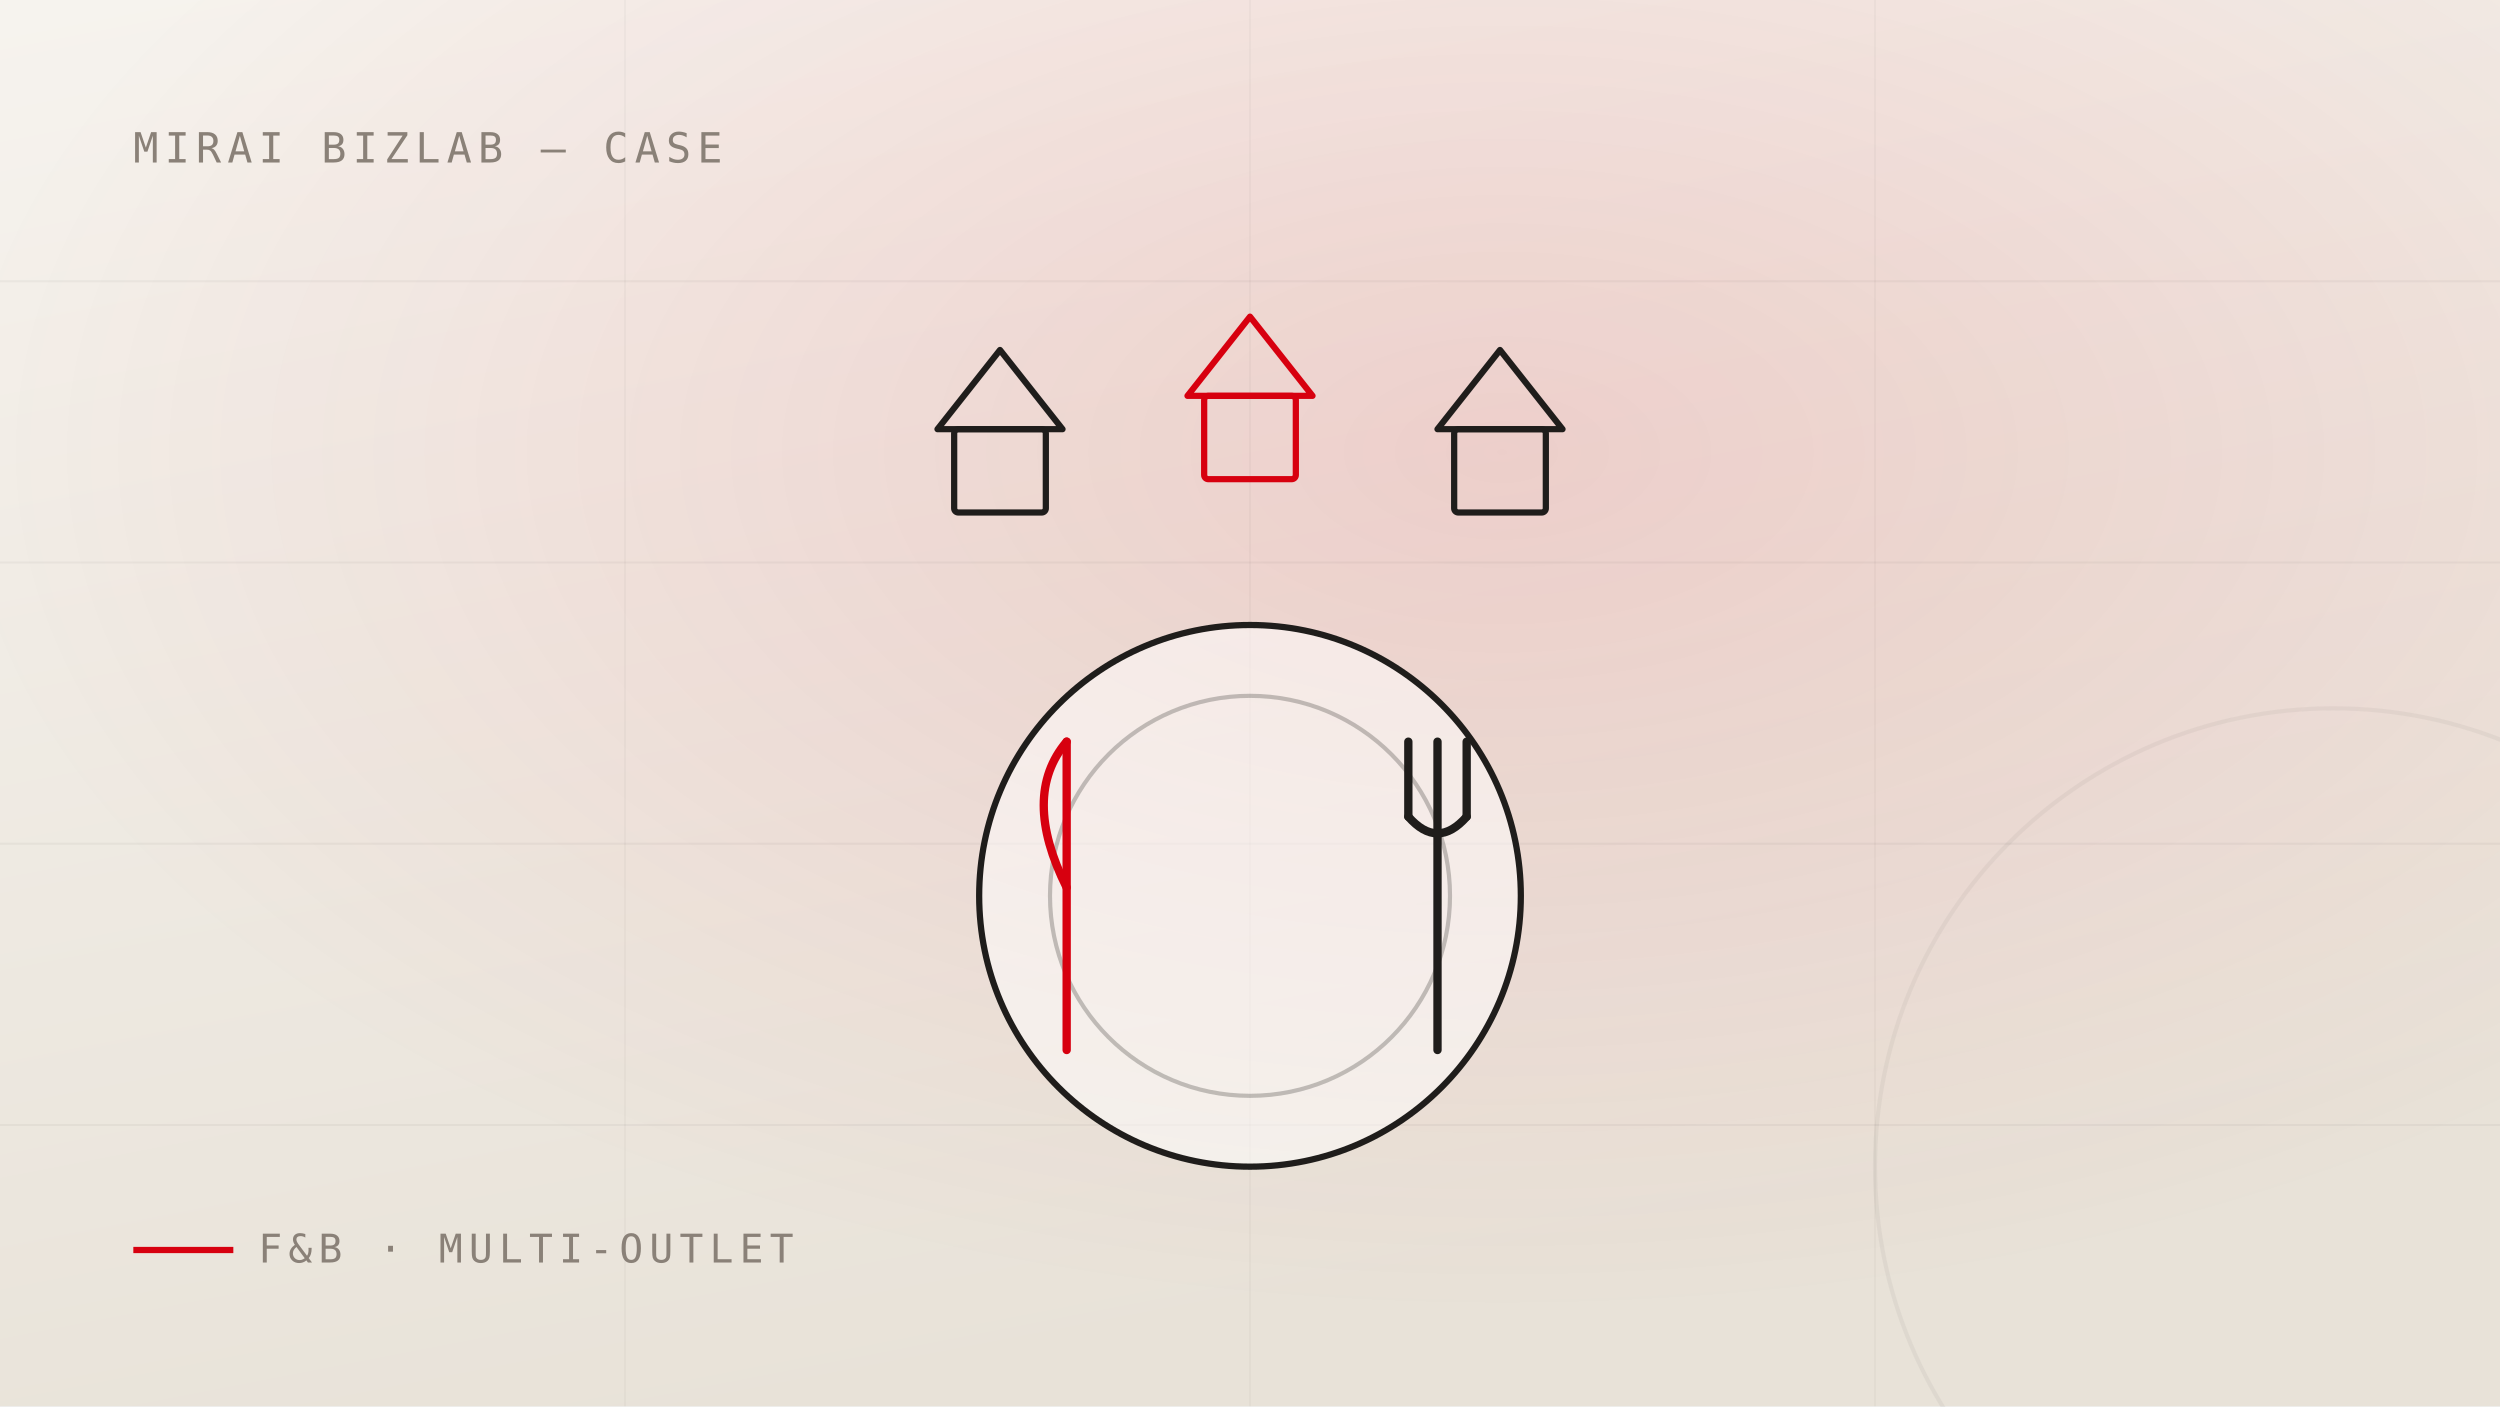
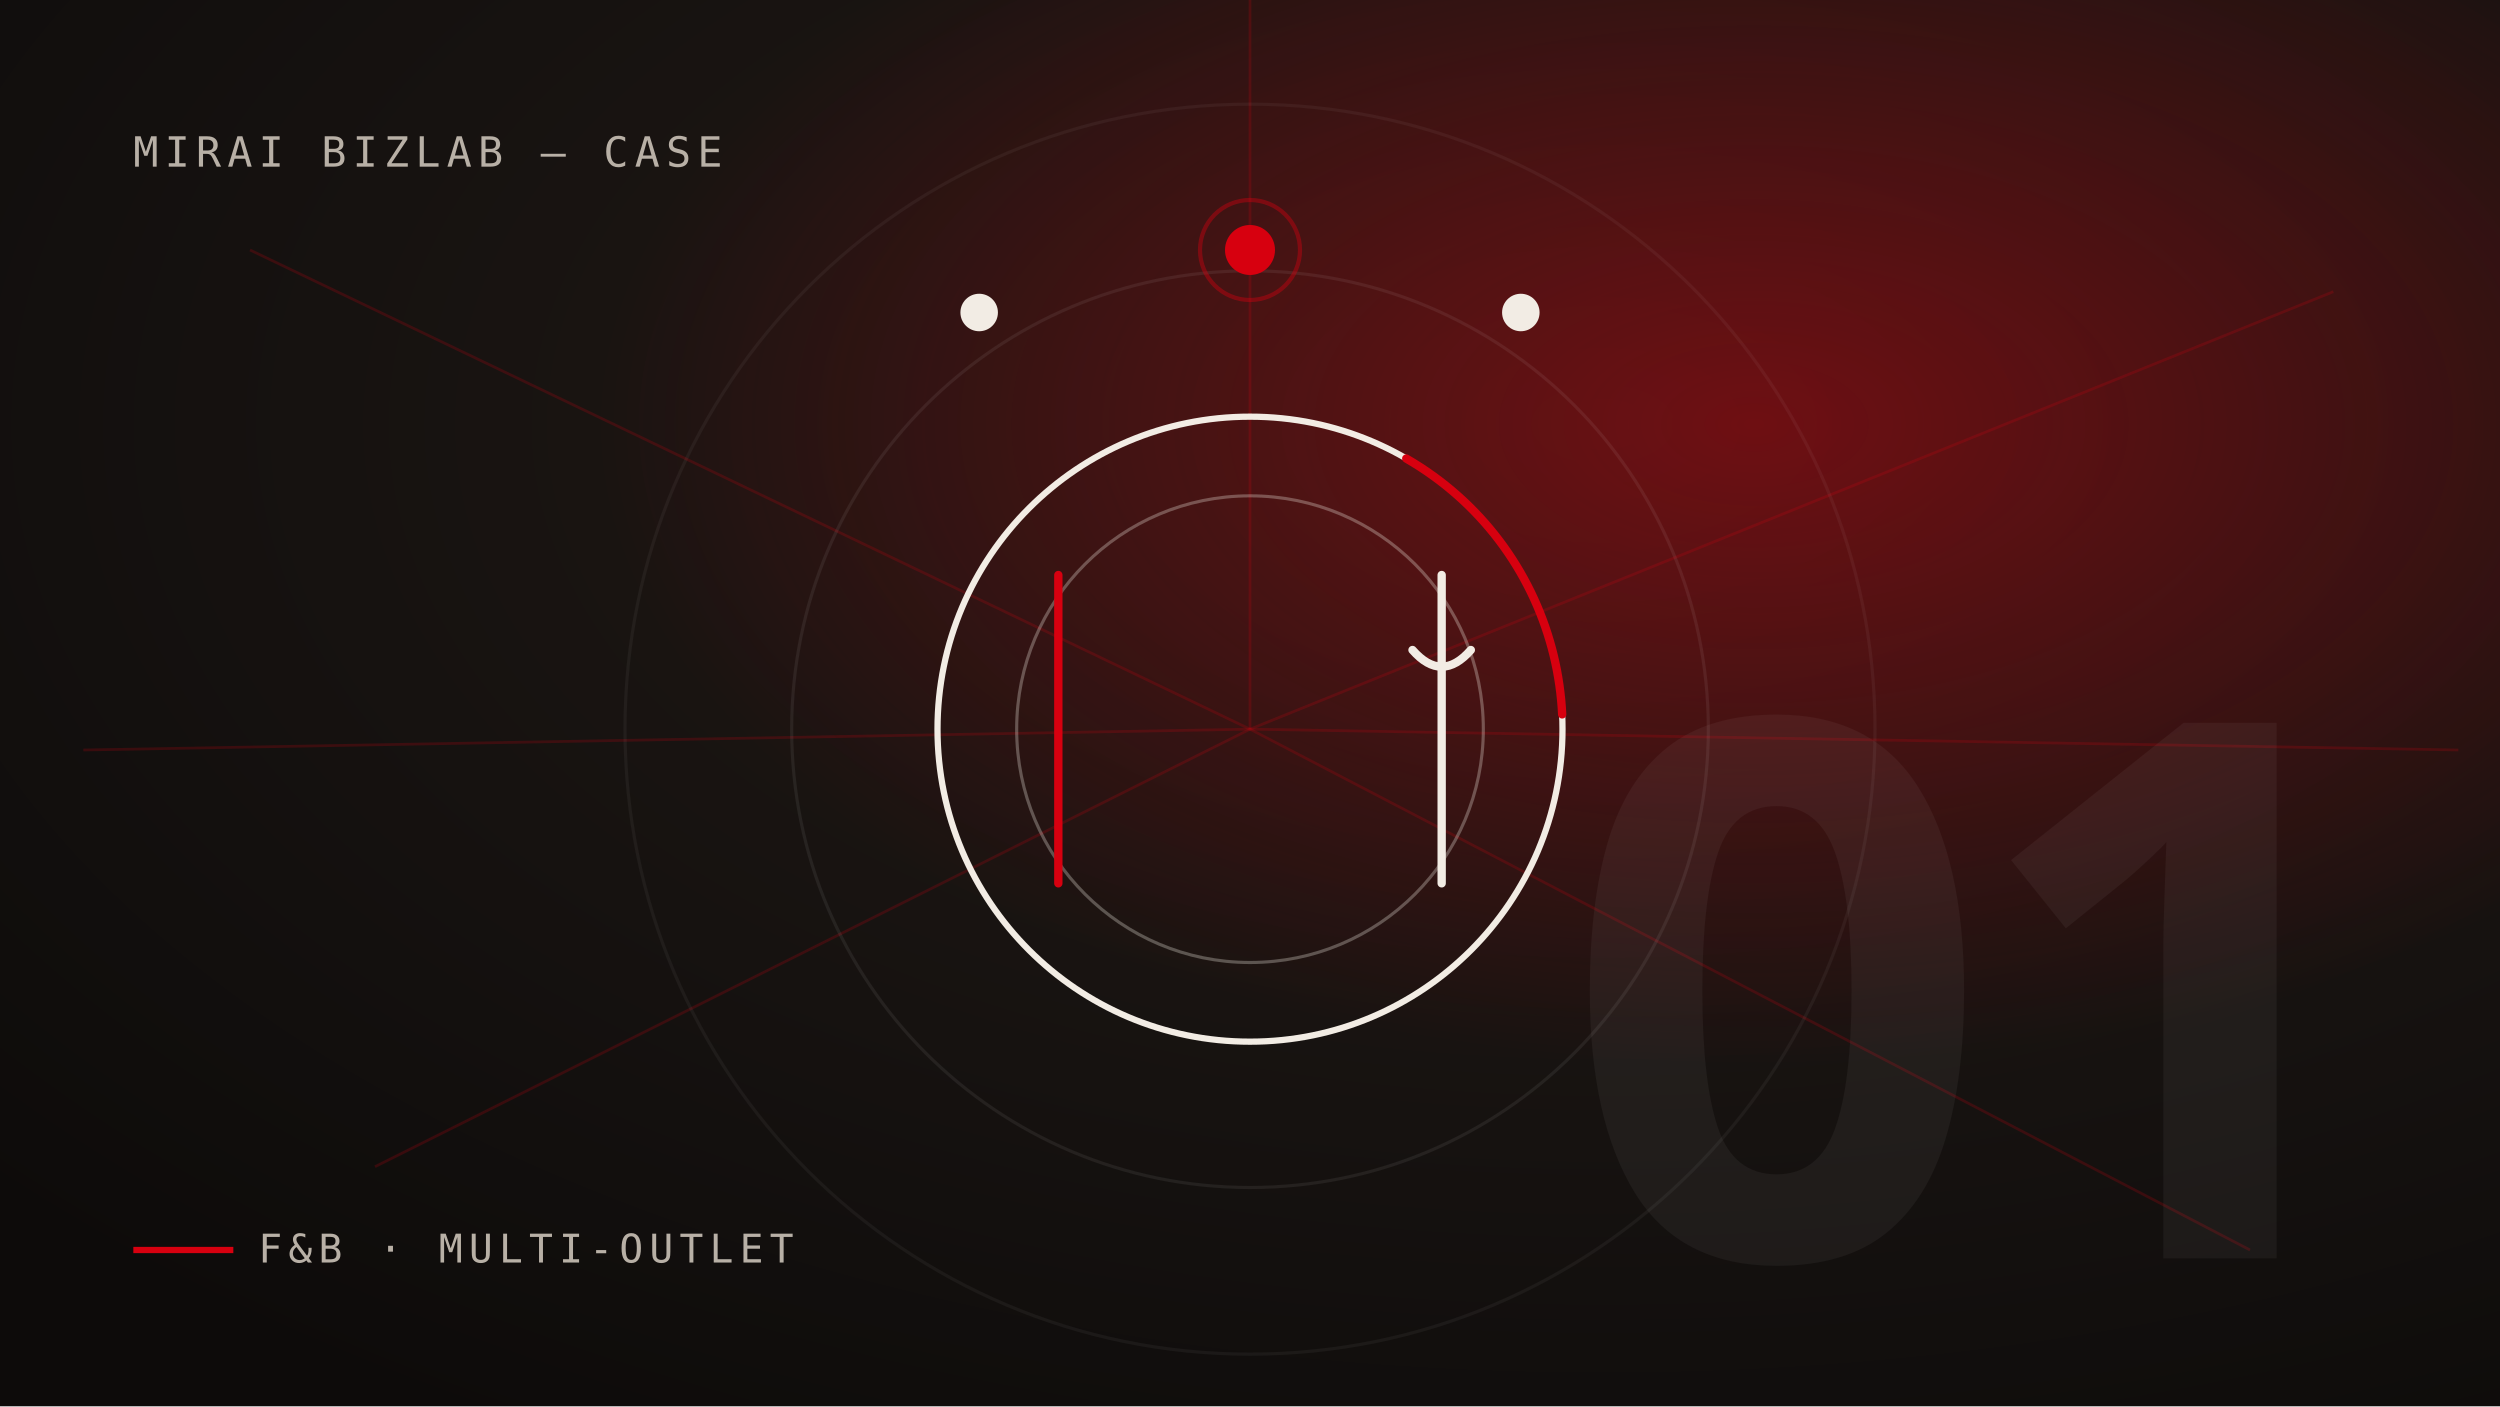
- <svg xmlns="http://www.w3.org/2000/svg" viewBox="0 0 1200 675" width="1200" height="675" role="img" aria-label="A dining plate with three outlet location pins">
+ <svg xmlns="http://www.w3.org/2000/svg" viewBox="0 0 1200 675" width="1200" height="675" role="img" aria-label="Multi-outlet dining concept, dramatic dark composition">
  <defs>
-     <linearGradient id="rmoP" x1="0" y1="0" x2="0.35" y2="1">
-       <stop offset="0" stop-color="#f6f3ee" />
-       <stop offset="1" stop-color="#e8e2d8" />
-     </linearGradient>
-     <radialGradient id="rmoG" cx="60%" cy="32%" r="62%">
-       <stop offset="0" stop-color="#d7000f" stop-opacity="0.12" />
+     <radialGradient id="r1bg" cx="64%" cy="30%" r="85%">
+       <stop offset="0" stop-color="#241b16" />
+       <stop offset="0.6" stop-color="#161210" />
+       <stop offset="1" stop-color="#0d0b0a" />
+     </radialGradient>
+     <radialGradient id="r1gl" cx="70%" cy="30%" r="46%">
+       <stop offset="0" stop-color="#d7000f" stop-opacity="0.42" />
      <stop offset="1" stop-color="#d7000f" stop-opacity="0" />
    </radialGradient>
  </defs>
-   <rect width="1200" height="675" fill="url(#rmoP)" />
-   <rect width="1200" height="675" fill="url(#rmoG)" />
-   <g stroke="#1f1d1b" stroke-opacity="0.045" stroke-width="1">
-     <line x1="0" y1="135" x2="1200" y2="135" />
-     <line x1="0" y1="270" x2="1200" y2="270" />
-     <line x1="0" y1="405" x2="1200" y2="405" />
-     <line x1="0" y1="540" x2="1200" y2="540" />
+   <rect width="1200" height="675" fill="url(#r1bg)" />
+   <g stroke="#d7000f" stroke-opacity="0.20" stroke-width="1.3">
+     <line x1="600" y1="350" x2="120" y2="120" />
+     <line x1="600" y1="350" x2="180" y2="560" />
+     <line x1="600" y1="350" x2="1120" y2="140" />
+     <line x1="600" y1="350" x2="1080" y2="600" />
+     <line x1="600" y1="350" x2="600" y2="-40" />
+     <line x1="600" y1="350" x2="40" y2="360" />
+     <line x1="600" y1="350" x2="1180" y2="360" />
  </g>
-   <g stroke="#1f1d1b" stroke-opacity="0.03" stroke-width="1">
-     <line x1="300" y1="0" x2="300" y2="675" />
-     <line x1="600" y1="0" x2="600" y2="675" />
-     <line x1="900" y1="0" x2="900" y2="675" />
+   <rect width="1200" height="675" fill="url(#r1gl)" />
+   <text x="1150" y="604" text-anchor="end" font-family="ui-sans-serif,system-ui,sans-serif" font-weight="800" font-size="360" fill="#ffffff" fill-opacity="0.05" letter-spacing="-12">01</text>
+   <circle cx="600" cy="350" r="220" fill="none" stroke="#ffffff" stroke-opacity="0.07" stroke-width="1.5" />
+   <circle cx="600" cy="350" r="300" fill="none" stroke="#ffffff" stroke-opacity="0.05" stroke-width="1.5" />
+   <circle cx="600" cy="350" r="150" fill="none" stroke="#f2ece4" stroke-width="3" />
+   <circle cx="600" cy="350" r="150" fill="none" stroke="#d7000f" stroke-width="4" stroke-linecap="round" stroke-dasharray="150 800" transform="rotate(-60 600 350)" />
+   <circle cx="600" cy="350" r="112" fill="none" stroke="#f2ece4" stroke-opacity="0.3" stroke-width="1.5" />
+   <g stroke-linecap="round" stroke-width="4" fill="none">
+     <g stroke="#f2ece4">
+       <line x1="692" y1="276" x2="692" y2="424" />
+       <path d="M678 312 q14 16 28 0" />
+     </g>
+     <line x1="508" y1="276" x2="508" y2="424" stroke="#d7000f" />
  </g>
-   <circle cx="1120" cy="560" r="220" fill="none" stroke="#1f1d1b" stroke-opacity="0.05" stroke-width="2" />
-   <g fill="none" stroke-linejoin="round" stroke-linecap="round" stroke-width="3">
-     <g stroke="#1f1d1b">
-       <path d="M450 206 L480 168 L510 206 Z" />
-       <rect x="458" y="206" width="44" height="40" rx="2" />
-     </g>
-     <g stroke="#d7000f">
-       <path d="M570 190 L600 152 L630 190 Z" />
-       <rect x="578" y="190" width="44" height="40" rx="2" />
-     </g>
-     <g stroke="#1f1d1b">
-       <path d="M690 206 L720 168 L750 206 Z" />
-       <rect x="698" y="206" width="44" height="40" rx="2" />
-     </g>
+   <g>
+     <circle cx="470" cy="150" r="9" fill="#f2ece4" />
+     <circle cx="600" cy="120" r="12" fill="#d7000f" />
+     <circle cx="600" cy="120" r="24" fill="none" stroke="#d7000f" stroke-opacity="0.4" stroke-width="2" />
+     <circle cx="730" cy="150" r="9" fill="#f2ece4" />
  </g>
-   <circle cx="600" cy="430" r="130" fill="#ffffff" fill-opacity="0.5" stroke="#1f1d1b" stroke-width="3" />
-   <circle cx="600" cy="430" r="96" fill="none" stroke="#1f1d1b" stroke-opacity="0.25" stroke-width="2" />
-   <g stroke-linecap="round" stroke-width="4" fill="none">
-     <g stroke="#1f1d1b">
-       <line x1="690" y1="356" x2="690" y2="504" />
-       <line x1="676" y1="356" x2="676" y2="392" />
-       <line x1="704" y1="356" x2="704" y2="392" />
-       <path d="M676 392 q14 16 28 0" />
-     </g>
-     <g stroke="#d7000f">
-       <line x1="512" y1="356" x2="512" y2="504" />
-       <path d="M512 356 q-22 26 0 70" />
-     </g>
-   </g>
-   <text x="64" y="78" font-family="ui-monospace, 'SFMono-Regular', Menlo, monospace" fill="#8a8178" font-size="20" letter-spacing="3">MIRAI BIZLAB — CASE</text>
+   <text x="64" y="80" font-family="ui-monospace, 'SFMono-Regular', Menlo, monospace" fill="#b8b0a6" font-size="20" letter-spacing="3">MIRAI BIZLAB — CASE</text>
  <line x1="64" y1="600" x2="112" y2="600" stroke="#d7000f" stroke-width="3" />
-   <text x="124" y="606" font-family="ui-monospace, 'SFMono-Regular', Menlo, monospace" fill="#8a8178" font-size="19" letter-spacing="3">F&amp;B · MULTI-OUTLET</text>
+   <text x="124" y="606" font-family="ui-monospace, 'SFMono-Regular', Menlo, monospace" fill="#b8b0a6" font-size="19" letter-spacing="3">F&amp;B · MULTI-OUTLET</text>
</svg>
